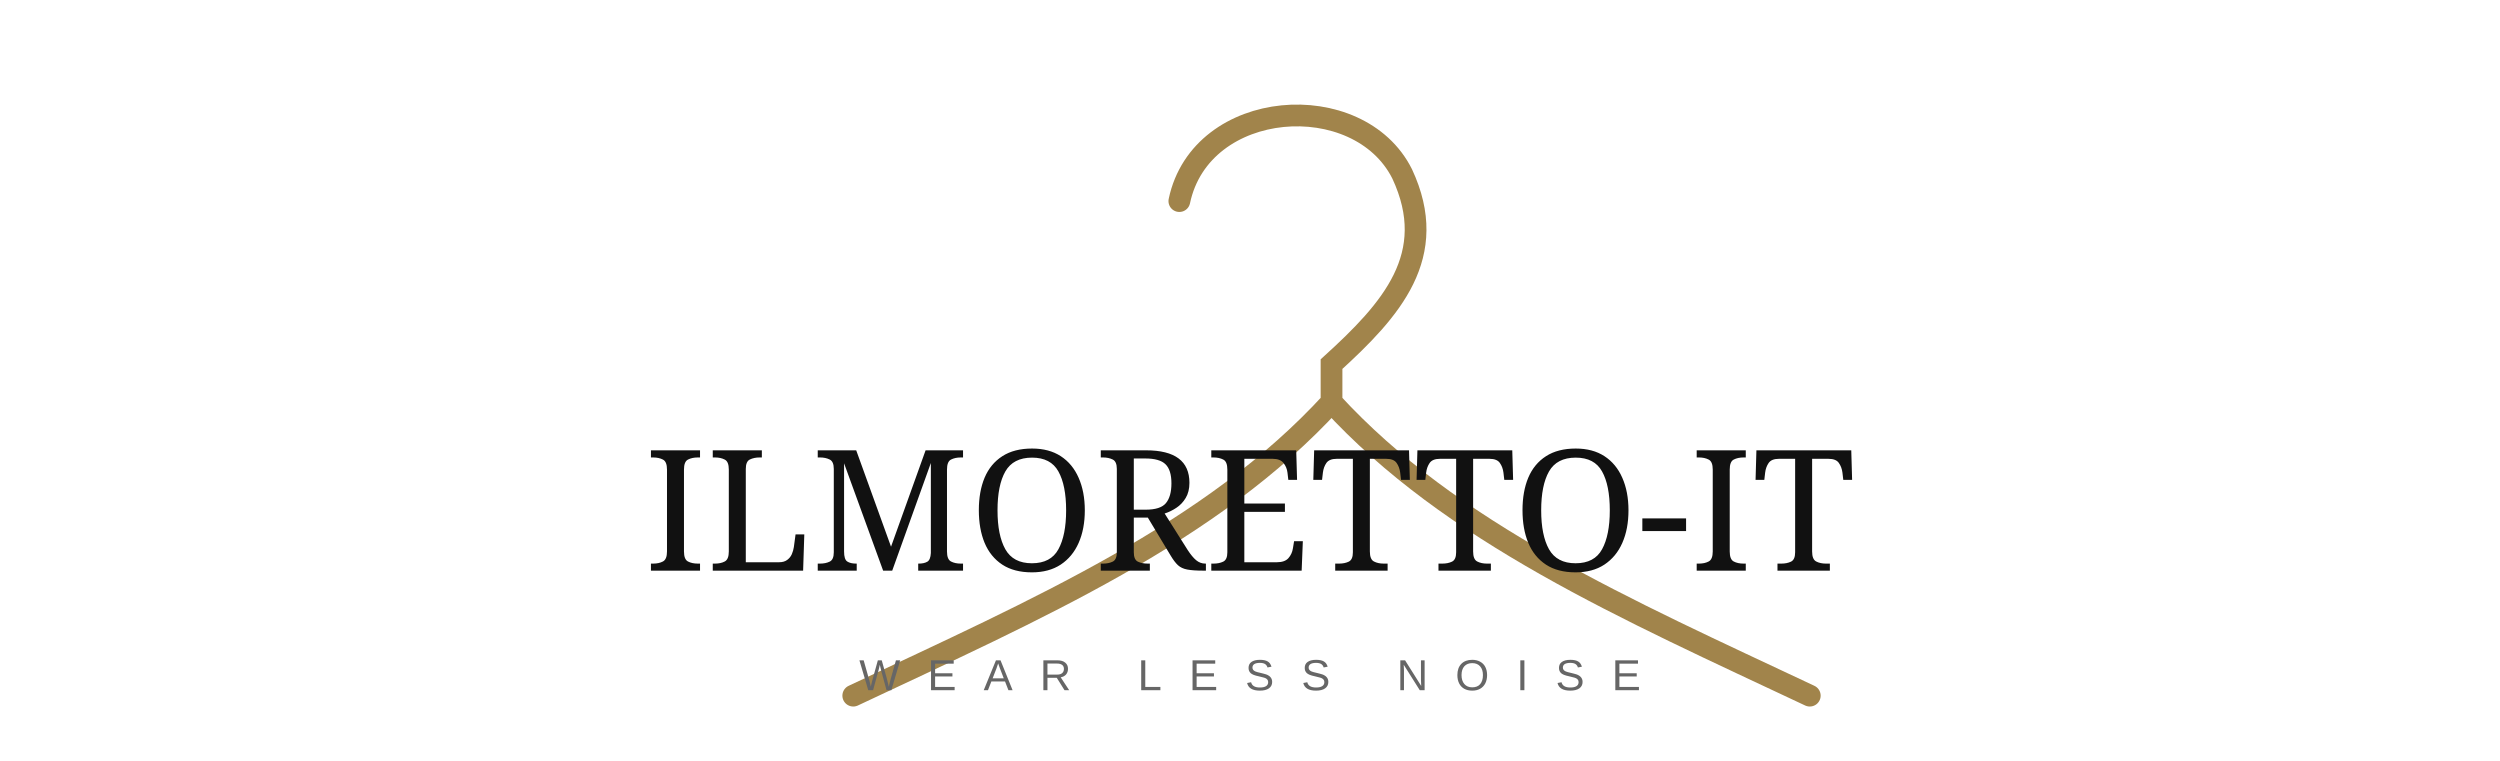
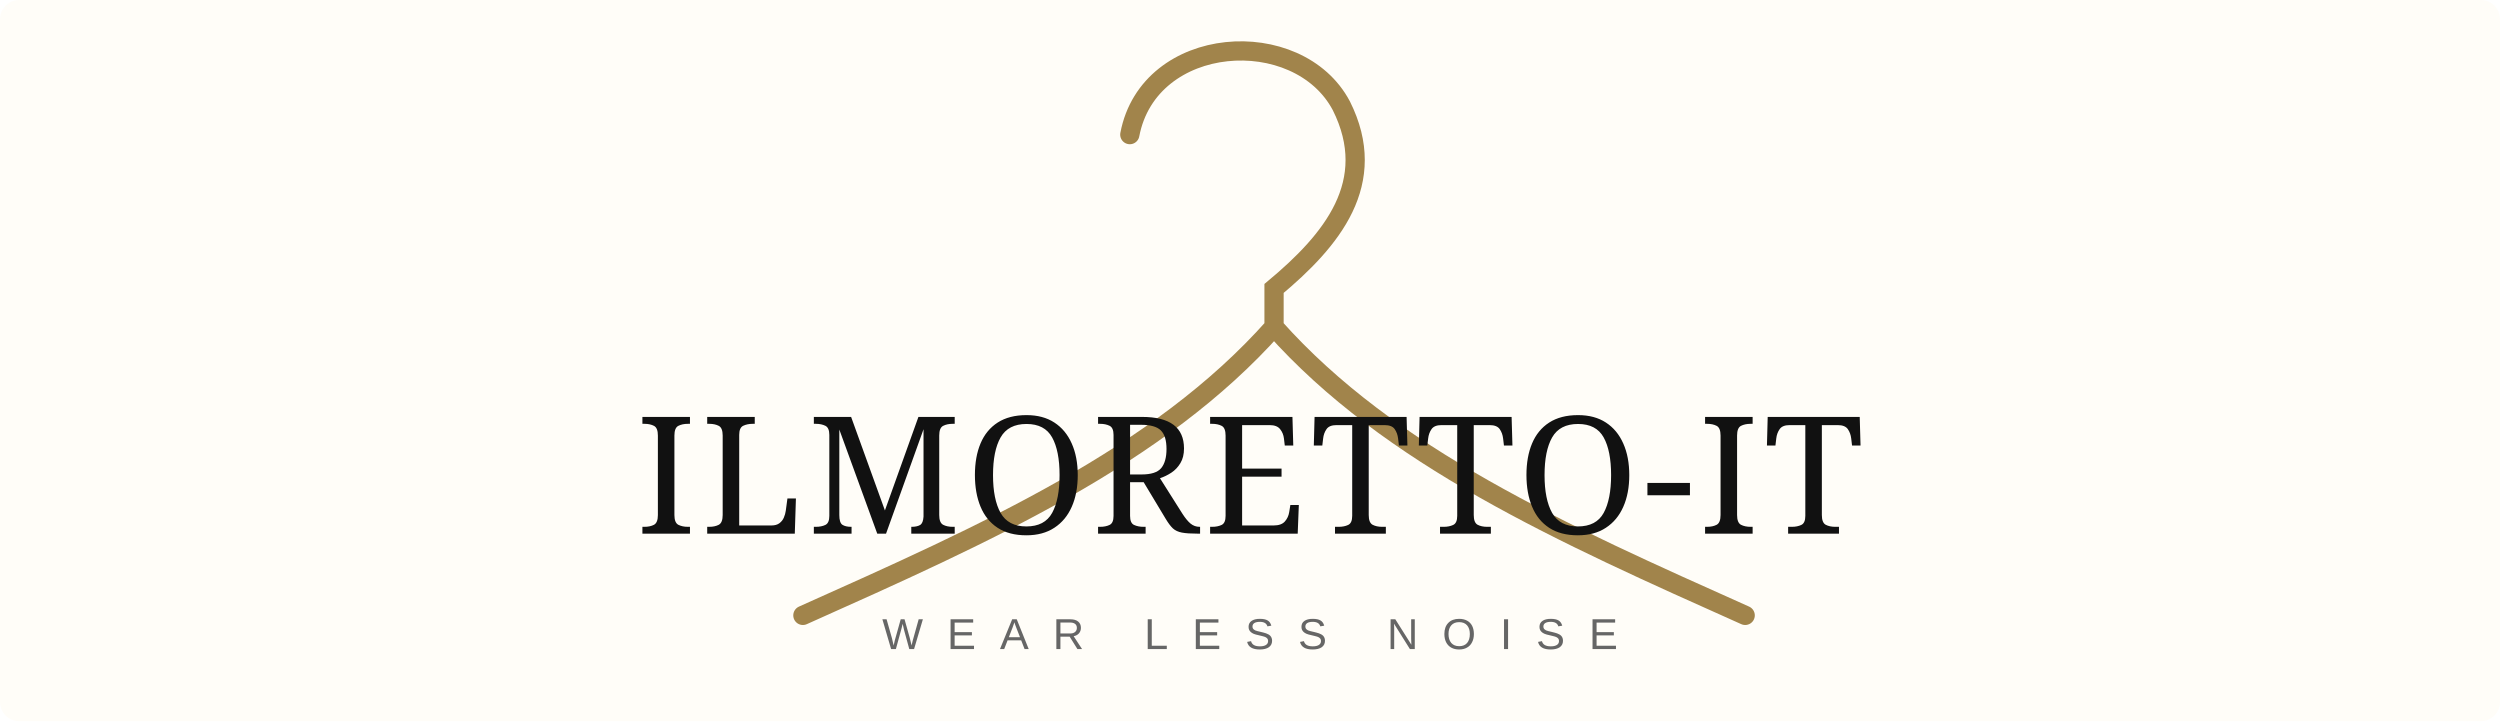
- <svg xmlns="http://www.w3.org/2000/svg" viewBox="0 0 460 140">
-   <path d="M217 37c4-19 33-21 41-5 7 15-2 25-13 35v7M245 74c-22 24-54 38-88 54M245 74c22 24 54 38 88 54" fill="none" stroke="#a1844b" stroke-width="4" stroke-linecap="round" />
-   <text x="230" y="105" text-anchor="middle" font-family="Georgia,serif" font-size="31" fill="#111">ILMORETTO-IT</text>
-   <text x="230" y="127" text-anchor="middle" font-family="Arial,sans-serif" font-size="8" letter-spacing="5" fill="#666">WEAR LESS NOISE</text>
+ <svg xmlns="http://www.w3.org/2000/svg" viewBox="0 0 520 150" role="img" aria-label="ILMORETTO-IT logo">
+   <rect width="520" height="150" rx="4" fill="#fffdf8" />
+   <path d="M235 28c4-21 35-23 44-6 8 16-2 28-14 38v8M265 68c-24 27-60 43-98 60M265 68c24 27 60 43 98 60" fill="none" stroke="#a1844b" stroke-width="4" stroke-linecap="round" />
+   <text x="260" y="111" text-anchor="middle" font-family="Georgia,serif" font-size="34" letter-spacing="1" fill="#111">ILMORETTO-IT</text>
+   <text x="260" y="135" text-anchor="middle" font-family="Arial,sans-serif" font-size="9" letter-spacing="5" fill="#666">WEAR LESS NOISE</text>
</svg>
